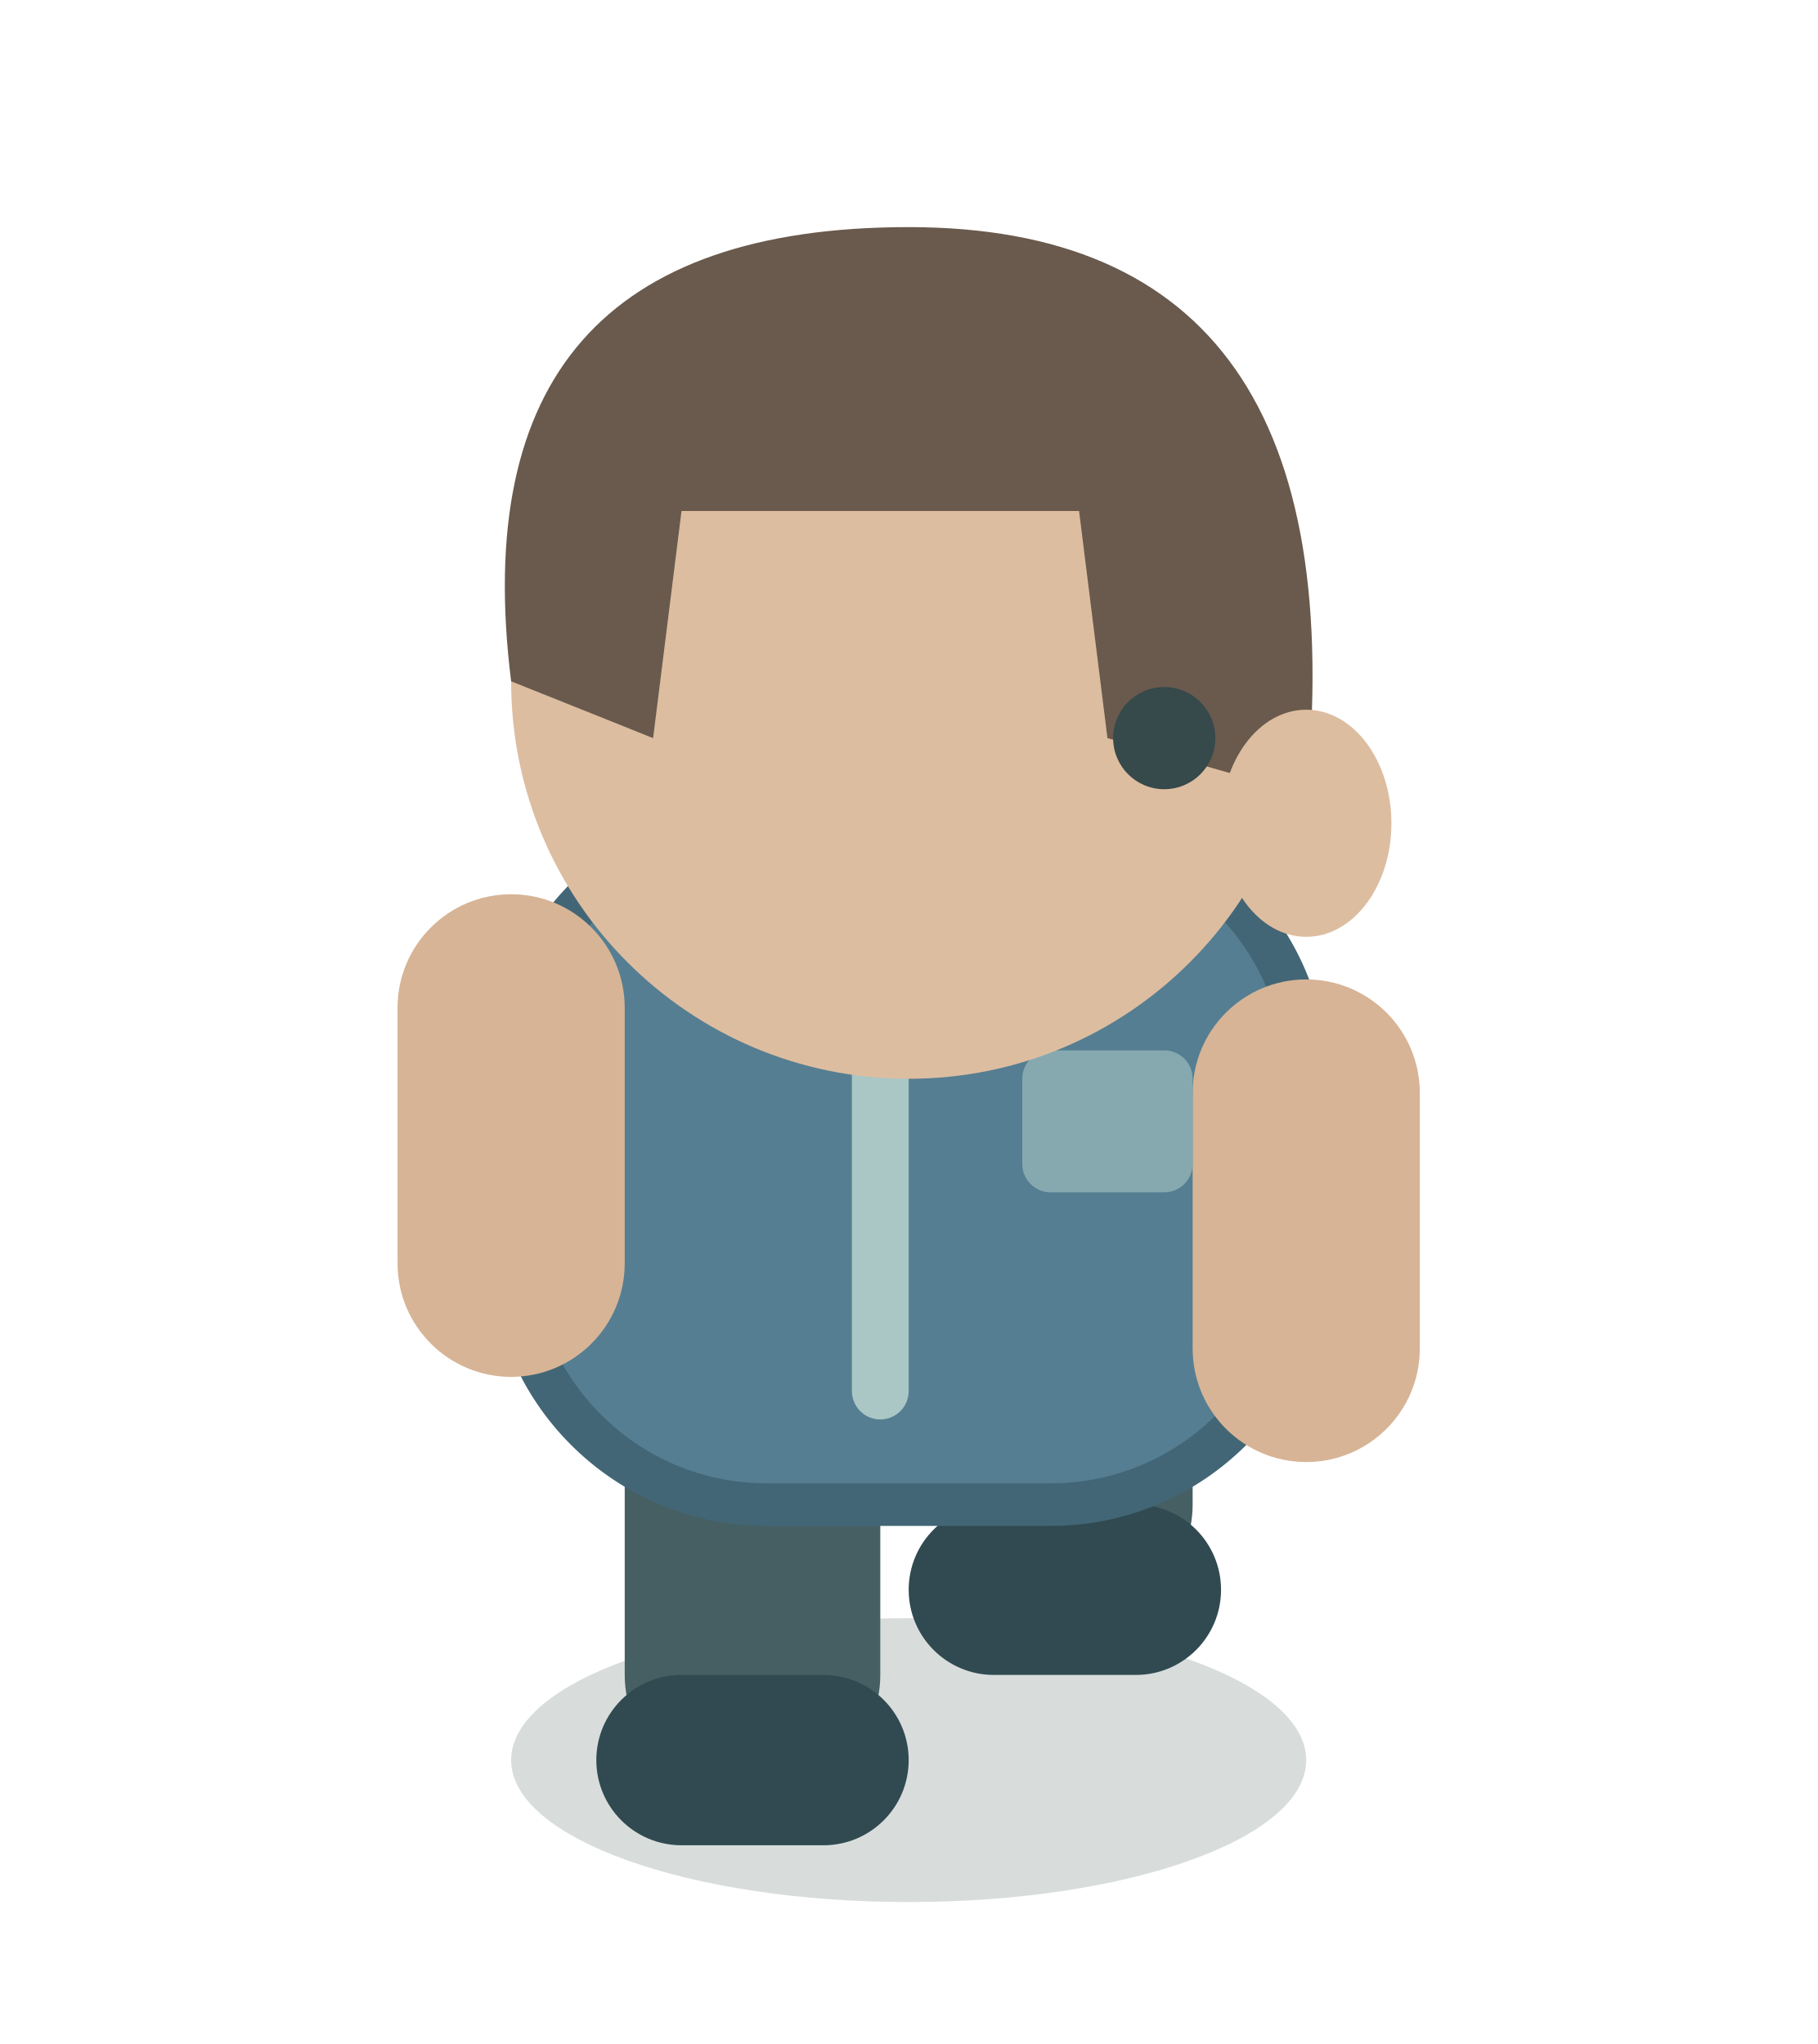
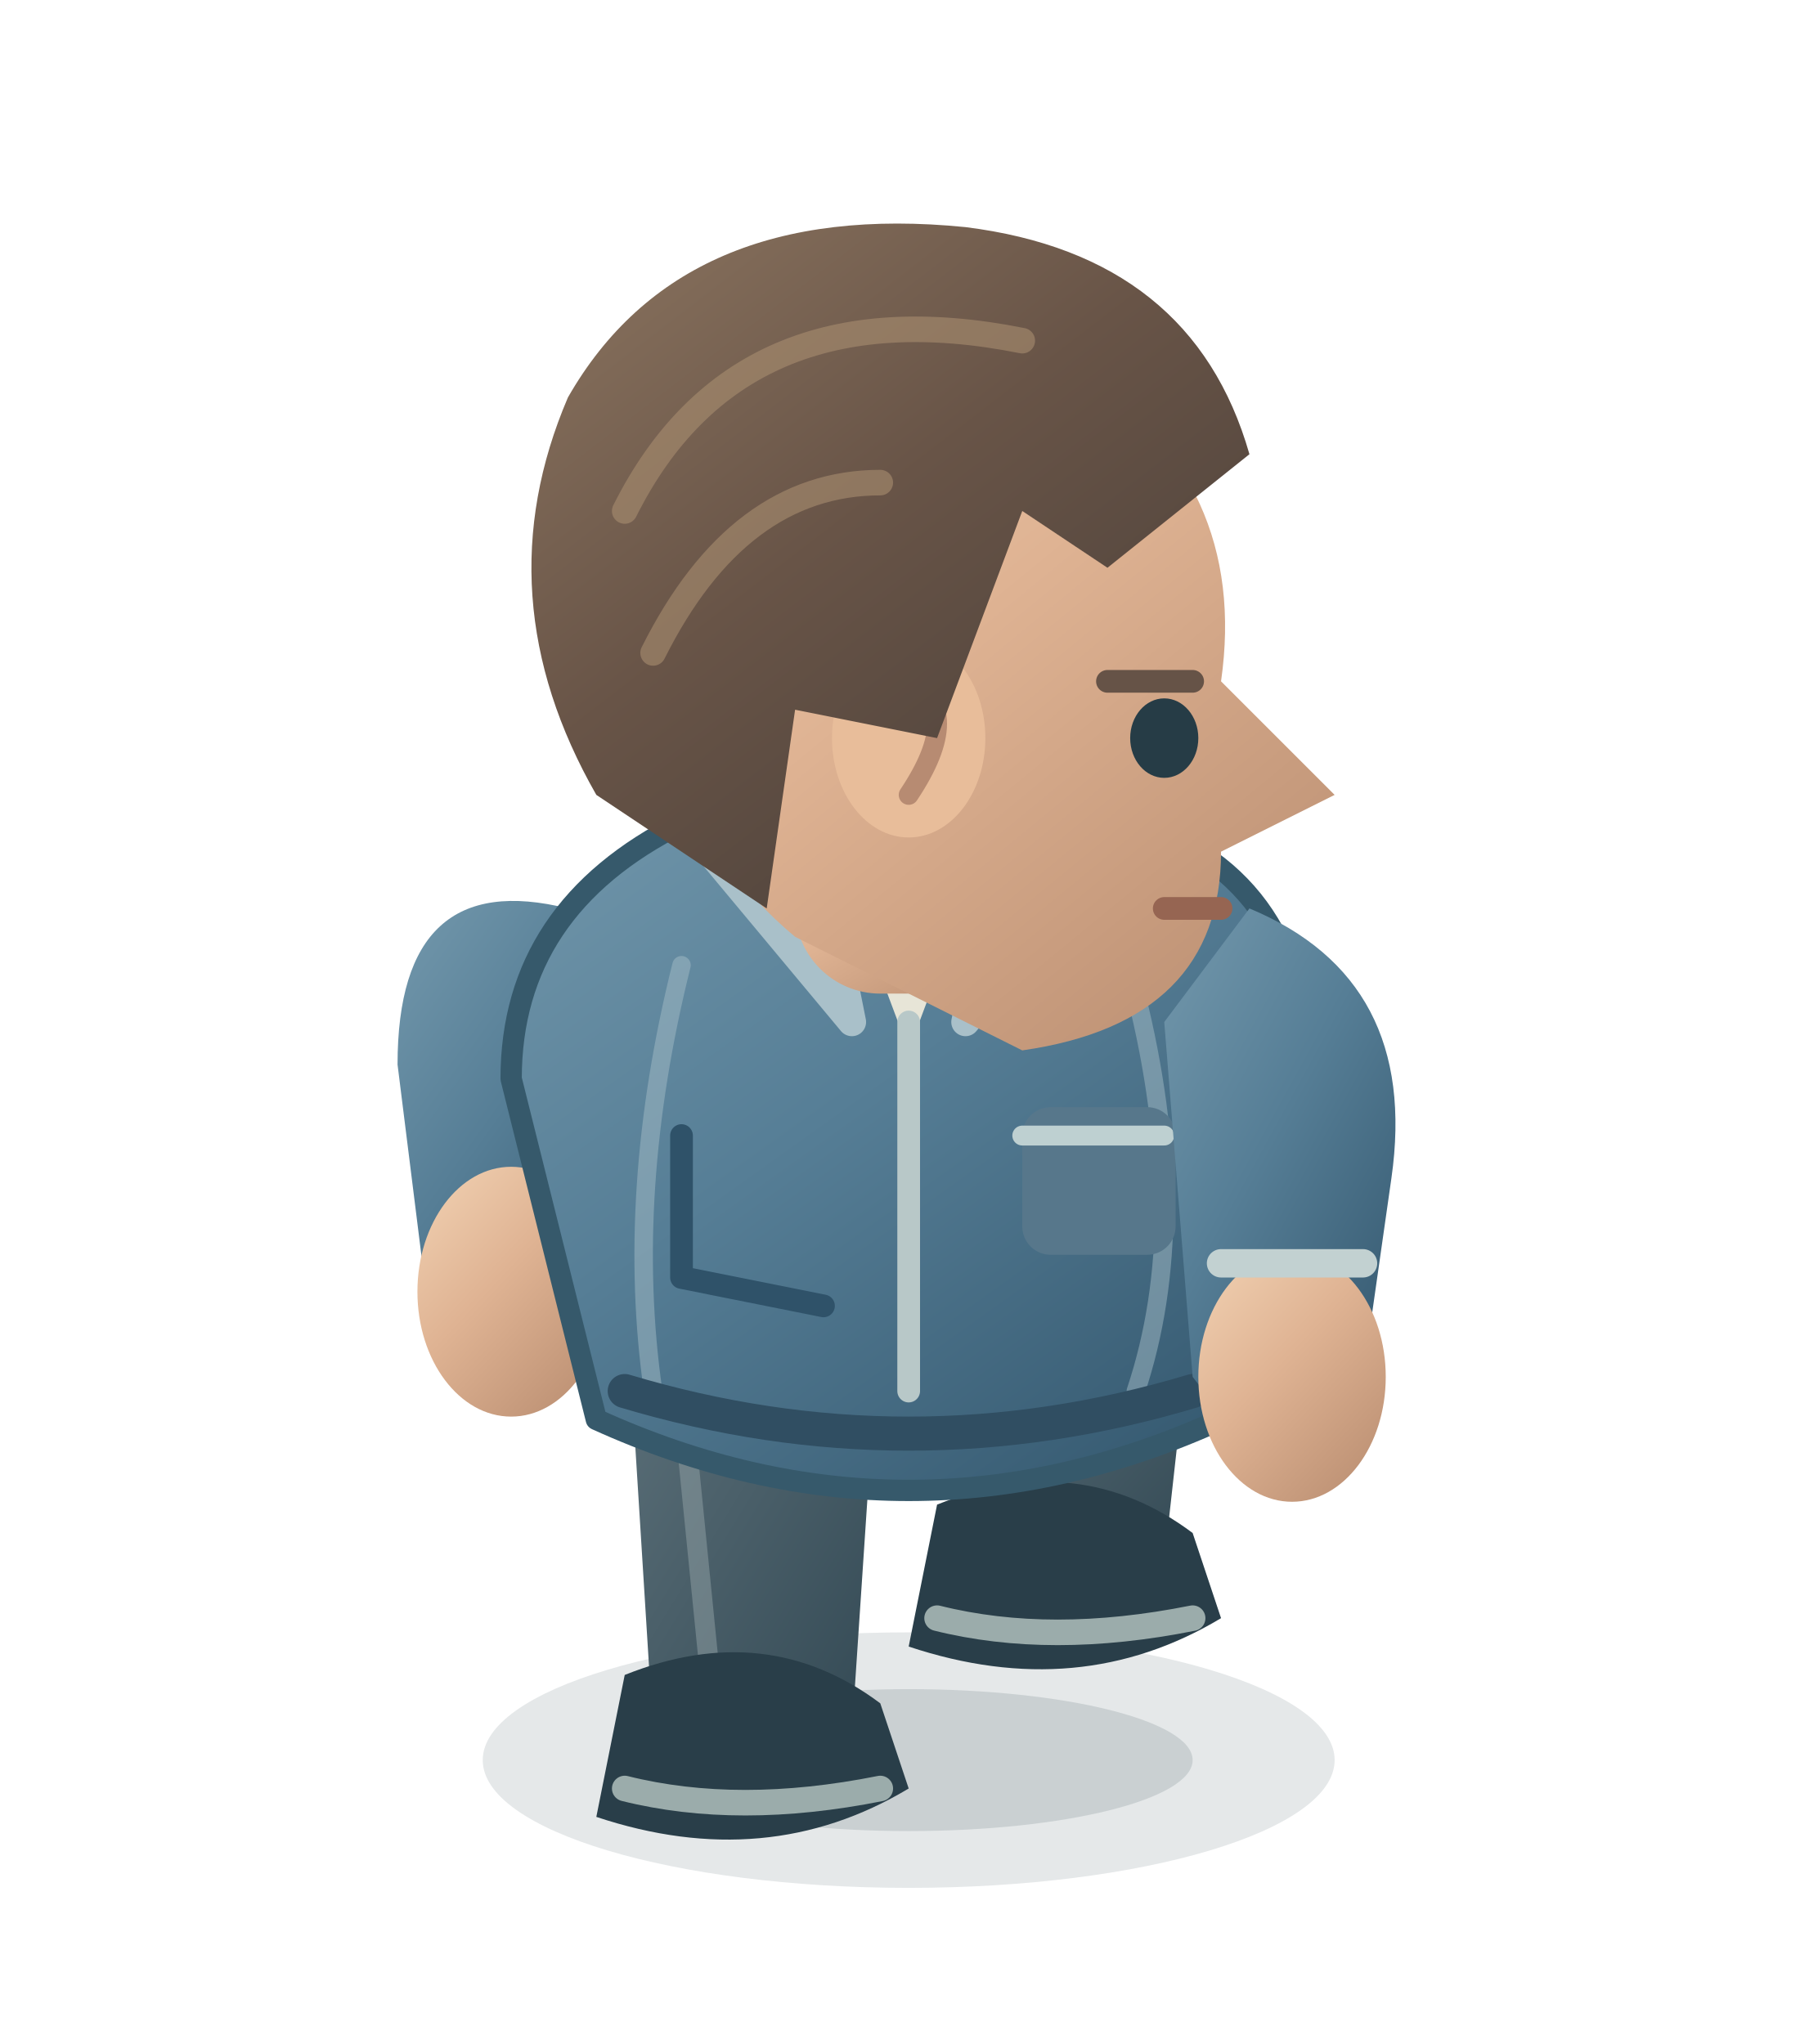
<svg xmlns="http://www.w3.org/2000/svg" width="64" height="72" viewBox="0 0 64 72">
-   <ellipse cx="32" cy="62" rx="14" ry="5" fill="#304B49" fill-opacity="0.188" />
-   <rect x="22" y="48" width="9" height="15" rx="4" fill="#465F63" />
-   <rect x="33" y="42" width="9" height="15" rx="4" fill="#465F63" />
-   <rect x="21" y="59" width="11" height="6" rx="3" fill="#314A51" />
-   <rect x="32" y="53" width="11" height="6" rx="3" fill="#314A51" />
-   <rect x="18" y="29" width="28" height="24" rx="9" fill="#557E92" stroke="#426676" stroke-width="1.5" />
-   <rect x="14" y="31.5" width="8" height="17" rx="4" fill="#D7B496" />
-   <rect x="42" y="34.5" width="8" height="17" rx="4" fill="#D7B496" />
-   <path d="M31 33 L31 49" fill="none" stroke="#AAC6C5" stroke-width="2" stroke-linecap="round" />
-   <rect x="36" y="37" width="6" height="5" rx="1" fill="#86A9B0" />
-   <ellipse cx="32" cy="24" rx="14" ry="14" fill="#DDBDA0" />
-   <path d="M18 24 Q16 8 32 8 Q48 8 46 28 L39 26 L38 18 L24 18 L23 26 Z" fill="#695A4D" />
-   <circle cx="41" cy="26" r="1.8" fill="#36494B" />
-   <ellipse cx="46" cy="29" rx="3" ry="4" fill="#DDBDA0" />
+   <defs>
+     <linearGradient id="jacket" x1="0" y1="0" x2=".8" y2="1">
+       <stop stop-color="#7398ac" />
+       <stop offset=".48" stop-color="#567e96" />
+       <stop offset="1" stop-color="#365a71" />
+     </linearGradient>
+     <linearGradient id="skin" x1="0" y1="0" x2=".8" y2="1">
+       <stop stop-color="#f2d2b3" />
+       <stop offset=".48" stop-color="#dfb393" />
+       <stop offset="1" stop-color="#bd9174" />
+     </linearGradient>
+     <linearGradient id="hair" x1="0" y1="0" x2=".8" y2="1">
+       <stop stop-color="#8c7560" />
+       <stop offset=".48" stop-color="#685447" />
+       <stop offset="1" stop-color="#493f39" />
+     </linearGradient>
+     <linearGradient id="trouser" x1="0" y1="0" x2=".8" y2="1">
+       <stop stop-color="#60747d" />
+       <stop offset="1" stop-color="#354b56" />
+     </linearGradient>
+   </defs>
+   <ellipse cx="32" cy="62" rx="15" ry="4.5" fill="#203a42" opacity=".12" />
+   <ellipse cx="32" cy="62" rx="10" ry="2.5" fill="#203a42" opacity=".14" />
+   <path d="M22 45 Q26 43 31 46 L30 61 Q26 64 23 61Z" fill="url(#trouser)" />
+   <path d="M24 49 L25 59" fill="none" stroke="#91a1a5" stroke-width="0.7" stroke-linecap="round" stroke-linejoin="round" opacity=".5" />
+   <path d="M22 59 Q27 57 31 60 L32 63 Q27 66 21 64Z" fill="#293e49" />
+   <path d="M22 63 Q26 64 31 63" fill="none" stroke="#9bacab" stroke-width="0.9" stroke-linecap="round" stroke-linejoin="round" />
+   <path d="M33 45 Q37 43 42 46 L41 55 Q37 58 34 55Z" fill="url(#trouser)" />
+   <path d="M35 49 L36 53" fill="none" stroke="#91a1a5" stroke-width="0.7" stroke-linecap="round" stroke-linejoin="round" opacity=".5" />
+   <path d="M33 53 Q38 51 42 54 L43 57 Q38 60 32 58Z" fill="#293e49" />
+   <path d="M33 57 Q37 58 42 57" fill="none" stroke="#9bacab" stroke-width="0.9" stroke-linecap="round" stroke-linejoin="round" />
+   <path d="M20 32 Q14 30.5 14 37.5 L15 45.5 Q17 49.5 21 45.5 L23 36Z" fill="url(#jacket)" />
+   <ellipse cx="18" cy="45.5" rx="3.3" ry="4.4" fill="url(#skin)" />
+   <path d="M24 29 Q32 26 40 29 Q46 31 46 38 L43 50 Q32 55 21 50 L18 38 Q18 32 24 29Z" fill="url(#jacket)" stroke="#36596b" stroke-width="0.75" stroke-linecap="round" stroke-linejoin="round" />
+   <path d="M24 34 Q22 42 23 49 M40 35 Q42 43 40 49" fill="none" stroke="#a3bcc6" stroke-width="0.65" stroke-linecap="round" stroke-linejoin="round" opacity=".5" />
+   <path d="M22 49 Q32 52 42 49" fill="none" stroke="#304e62" stroke-width="1.2" stroke-linecap="round" stroke-linejoin="round" />
+   <path d="M29 29 L32 37 L35 29" fill="#e7e5d7" />
+   <path d="M25 30 L30 36 L29 31 M39 30 L34 36 L35 31" fill="none" stroke="#a9c0c9" stroke-width="1" stroke-linecap="round" stroke-linejoin="round" />
+   <path d="M32 36 V49" fill="none" stroke="#b8c8c8" stroke-width="0.8" stroke-linecap="round" stroke-linejoin="round" />
+   <rect x="36" y="39" width="5.4" height="5.2" rx="1" fill="#57778b" />
+   <path d="M36 40 H41" fill="none" stroke="#bed0d1" stroke-width="0.7" stroke-linecap="round" stroke-linejoin="round" />
+   <path d="M24 40 L24 45 L29 46" fill="none" stroke="#2f5269" stroke-width="0.8" stroke-linecap="round" stroke-linejoin="round" />
+   <path d="M44 32 Q50 34.5 49 41.5 L48 48.5 Q45 52.5 42 48.5 L41 36Z" fill="url(#jacket)" />
+   <ellipse cx="45.5" cy="48.5" rx="3.3" ry="4.4" fill="url(#skin)" />
+   <path d="M43 44.5 L48 44.5" fill="none" stroke="#c2d1d1" stroke-width="1" stroke-linecap="round" stroke-linejoin="round" />
+   <rect x="28" y="29" width="8" height="6" rx="3" fill="url(#skin)" />
+   <g>
+     <path d="M22 17 Q29 8 38 13 Q44 17 43 24 L47 28 L43 30 Q43 36 36 37 L28 33 Q22 28 22 17Z" fill="url(#skin)" />
+     <ellipse cx="32" cy="26" rx="2.7" ry="3.5" fill="#e8bd9a" />
+     <path d="M32 24 Q34 25 32 28" fill="none" stroke="#b78b72" stroke-width="0.7" stroke-linecap="round" stroke-linejoin="round" />
+     <path d="M39 24 L42 24" fill="none" stroke="#665347" stroke-width="0.8" stroke-linecap="round" stroke-linejoin="round" />
+     <ellipse cx="41" cy="26" rx="1.2" ry="1.4" fill="#263c46" />
+     <path d="M41 32 H43" fill="none" stroke="#966552" stroke-width="0.8" stroke-linecap="round" stroke-linejoin="round" />
+     <path d="M21 28 Q17 21 20 14 Q24 7 34 8 Q42 9 44 16 L39 20 L36 18 L33 26 L28 25 L27 32Z" fill="url(#hair)" />
+     <path d="M22 18 Q26 10 36 12 M23 23 Q26 17 31 17" fill="none" stroke="#a98d70" stroke-width="0.9" stroke-linecap="round" stroke-linejoin="round" opacity=".6" />
+   </g>
</svg>
